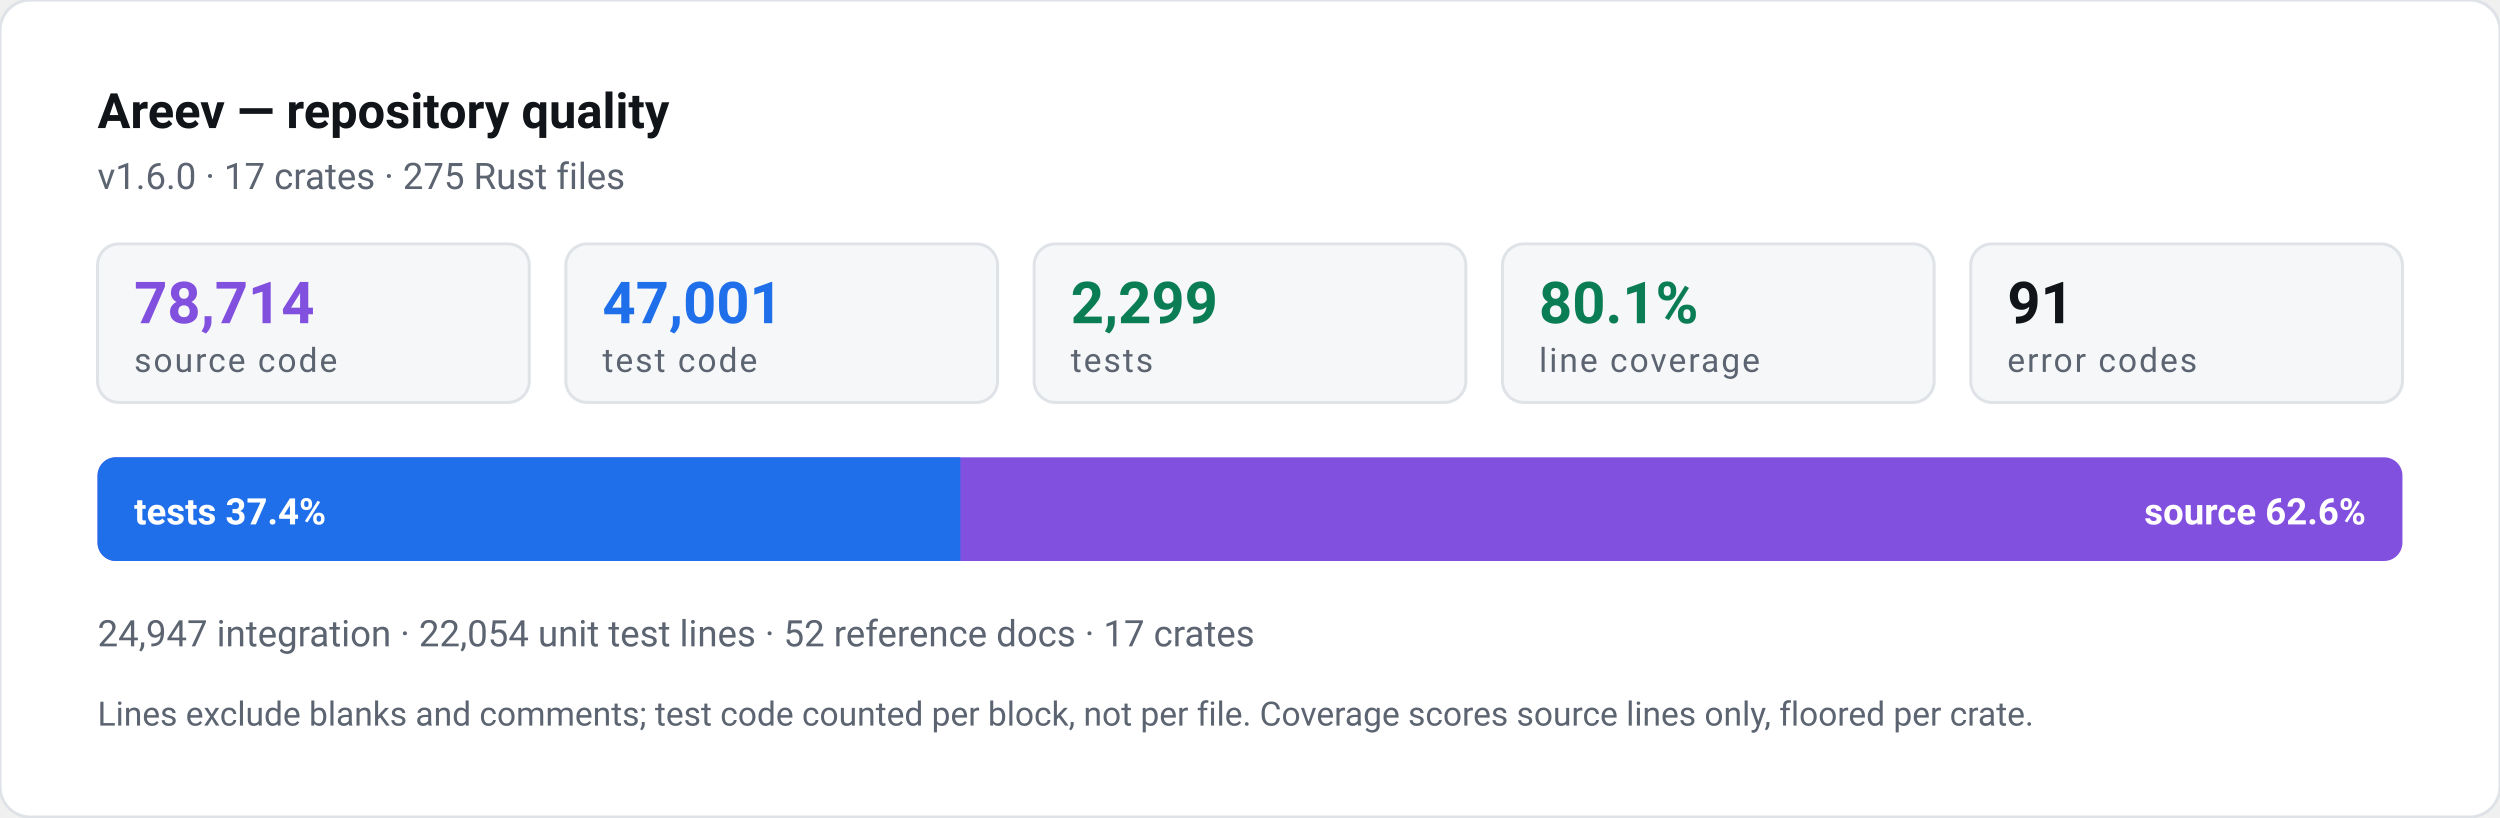
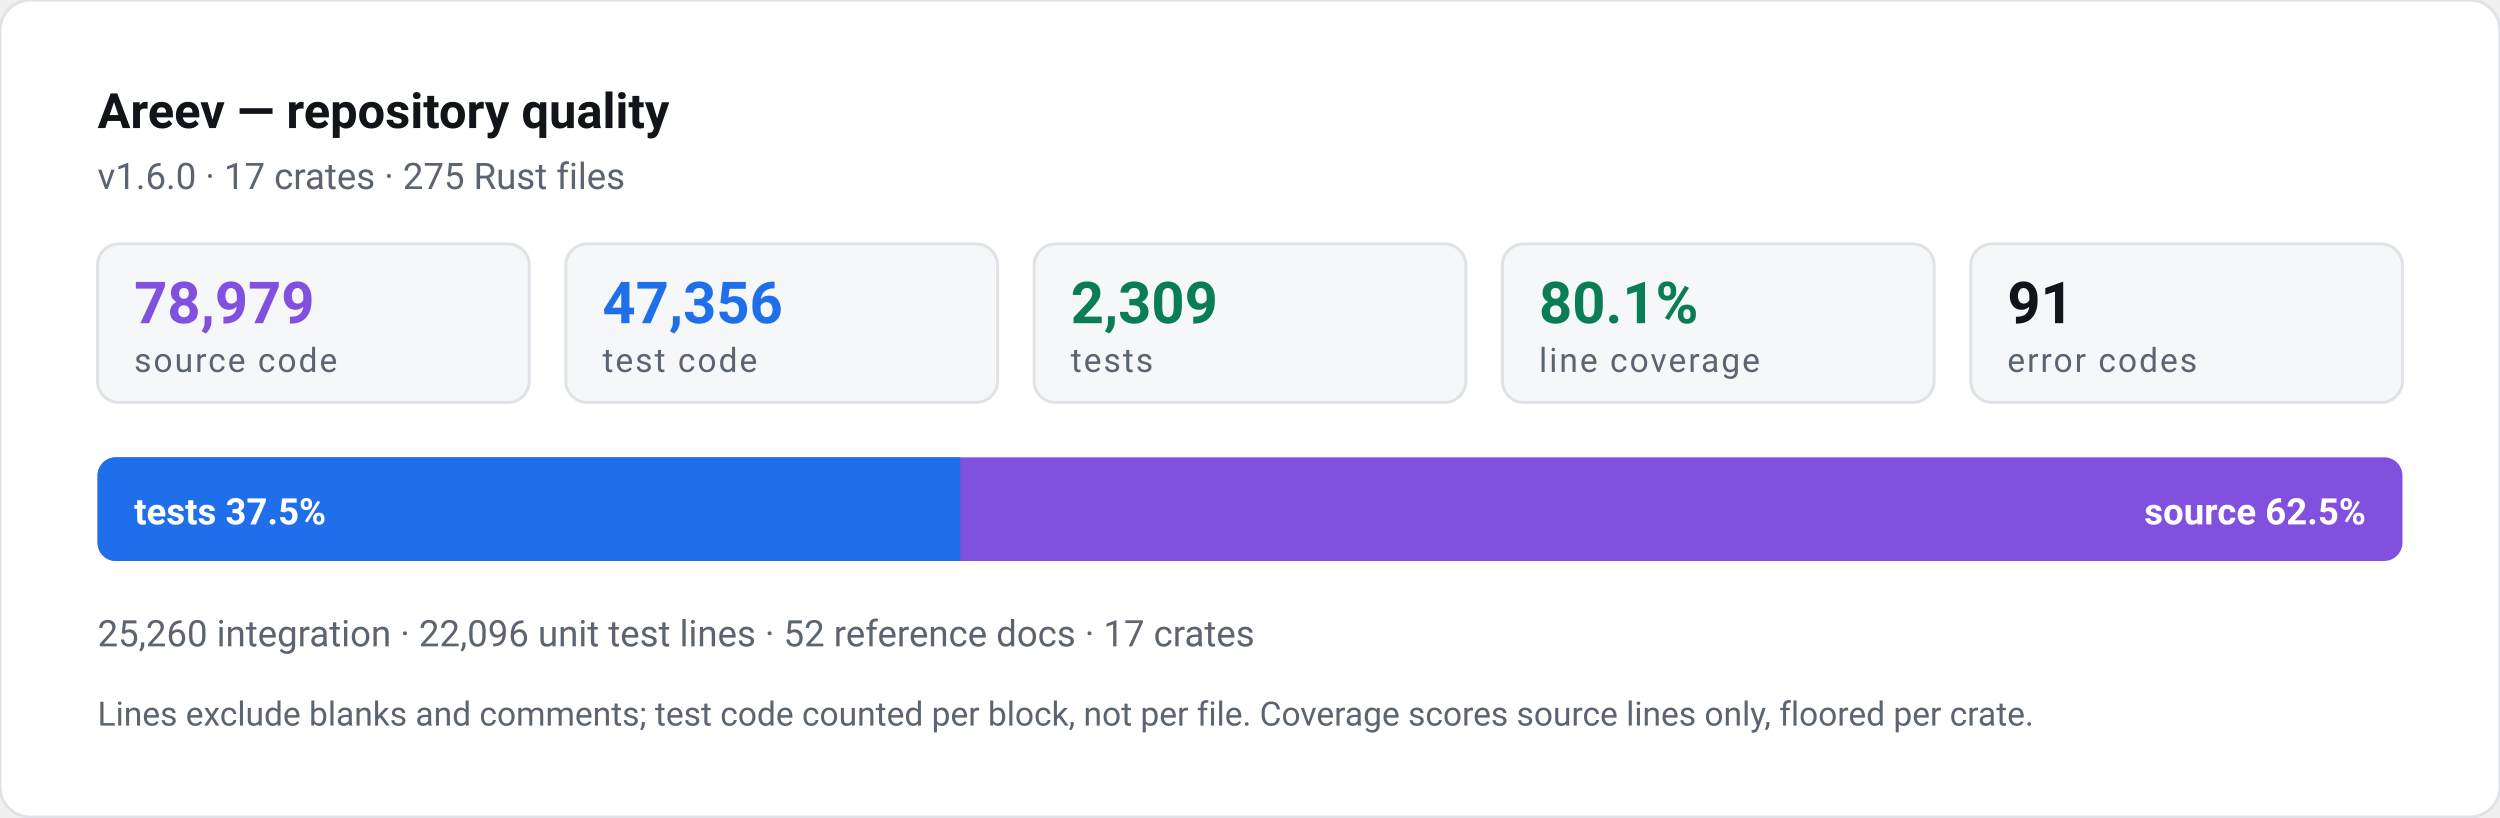
- <svg xmlns="http://www.w3.org/2000/svg" width="820" height="268" viewBox="0 0 820 268" role="img" aria-label="Areev repository quality: 47,001 lines of test code against 78,714 lines of source, 2,299 tests, 80.1% line coverage">
+ <svg xmlns="http://www.w3.org/2000/svg" width="820" height="268" viewBox="0 0 820 268" role="img" aria-label="Areev repository quality: 47,356 lines of test code against 78,979 lines of source, 2,309 tests, 80.1% line coverage">
  <style>text{font-family:ui-sans-serif,-apple-system,"Segoe UI",Roboto,Helvetica,Arial,sans-serif}.n{font-weight:700;font-variant-numeric:tabular-nums}.l{font-size:11px;letter-spacing:.06em;text-transform:uppercase}</style>
  <rect width="820" height="268" rx="10" fill="#ffffff" stroke="#dfe3e8" />
  <text x="32" y="42" class="n" font-size="16" fill="#111418">Areev — repository quality</text>
  <text x="32" y="62" font-size="12" fill="#5b6470">v1.6.0 · 17 crates · 275 Rust files</text>
  <rect x="32.0" y="80" width="141.6" height="52" rx="7" fill="#f6f7f9" stroke="#dfe3e8" />
-   <text x="44.0" y="106" class="n" font-size="19" fill="#8250df">78,714</text>
+   <text x="44.0" y="106" class="n" font-size="19" fill="#8250df">78,979</text>
  <text x="44.0" y="122" class="l" fill="#5b6470">source code</text>
  <rect x="185.6" y="80" width="141.6" height="52" rx="7" fill="#f6f7f9" stroke="#dfe3e8" />
-   <text x="197.6" y="106" class="n" font-size="19" fill="#1f6feb">47,001</text>
+   <text x="197.6" y="106" class="n" font-size="19" fill="#1f6feb">47,356</text>
  <text x="197.6" y="122" class="l" fill="#5b6470">test code</text>
  <rect x="339.2" y="80" width="141.6" height="52" rx="7" fill="#f6f7f9" stroke="#dfe3e8" />
-   <text x="351.2" y="106" class="n" font-size="19" fill="#0a7d55">2,299</text>
+   <text x="351.2" y="106" class="n" font-size="19" fill="#0a7d55">2,309</text>
  <text x="351.2" y="122" class="l" fill="#5b6470">tests</text>
  <rect x="492.8" y="80" width="141.6" height="52" rx="7" fill="#f6f7f9" stroke="#dfe3e8" />
  <text x="504.8" y="106" class="n" font-size="19" fill="#0a7d55">80.1%</text>
  <text x="504.8" y="122" class="l" fill="#5b6470">line coverage</text>
  <rect x="646.4" y="80" width="141.6" height="52" rx="7" fill="#f6f7f9" stroke="#dfe3e8" />
  <text x="658.4" y="106" class="n" font-size="19" fill="#111418">91</text>
  <text x="658.4" y="122" class="l" fill="#5b6470">error codes</text>
  <rect x="32" y="150" width="756" height="34" rx="6" fill="#8250df" />
  <path d="M32 156a6 6 0 0 1 6-6h277v34h-277a6 6 0 0 1-6-6z" fill="#1f6feb" />
-   <text x="44" y="172" class="n" font-size="12" fill="#ffffff">tests 37.4%</text>
-   <text x="776" y="172" class="n" font-size="12" fill="#ffffff" text-anchor="end">source 62.6%</text>
-   <text x="32" y="212" font-size="12" fill="#5b6470">24,947 integration · 22,054 unit test lines · 52 reference docs · 17 crates</text>
+   <text x="44" y="172" class="n" font-size="12" fill="#ffffff">tests 37.5%</text>
+   <text x="776" y="172" class="n" font-size="12" fill="#ffffff" text-anchor="end">source 62.5%</text>
+   <text x="32" y="212" font-size="12" fill="#5b6470">25,260 integration · 22,096 unit test lines · 52 reference docs · 17 crates</text>
  <text x="32" y="238" font-size="11" fill="#5b6470">Lines exclude blanks and comments; test code counted per block, not per file. Coverage scores source lines only, floored per crate.</text>
</svg>
